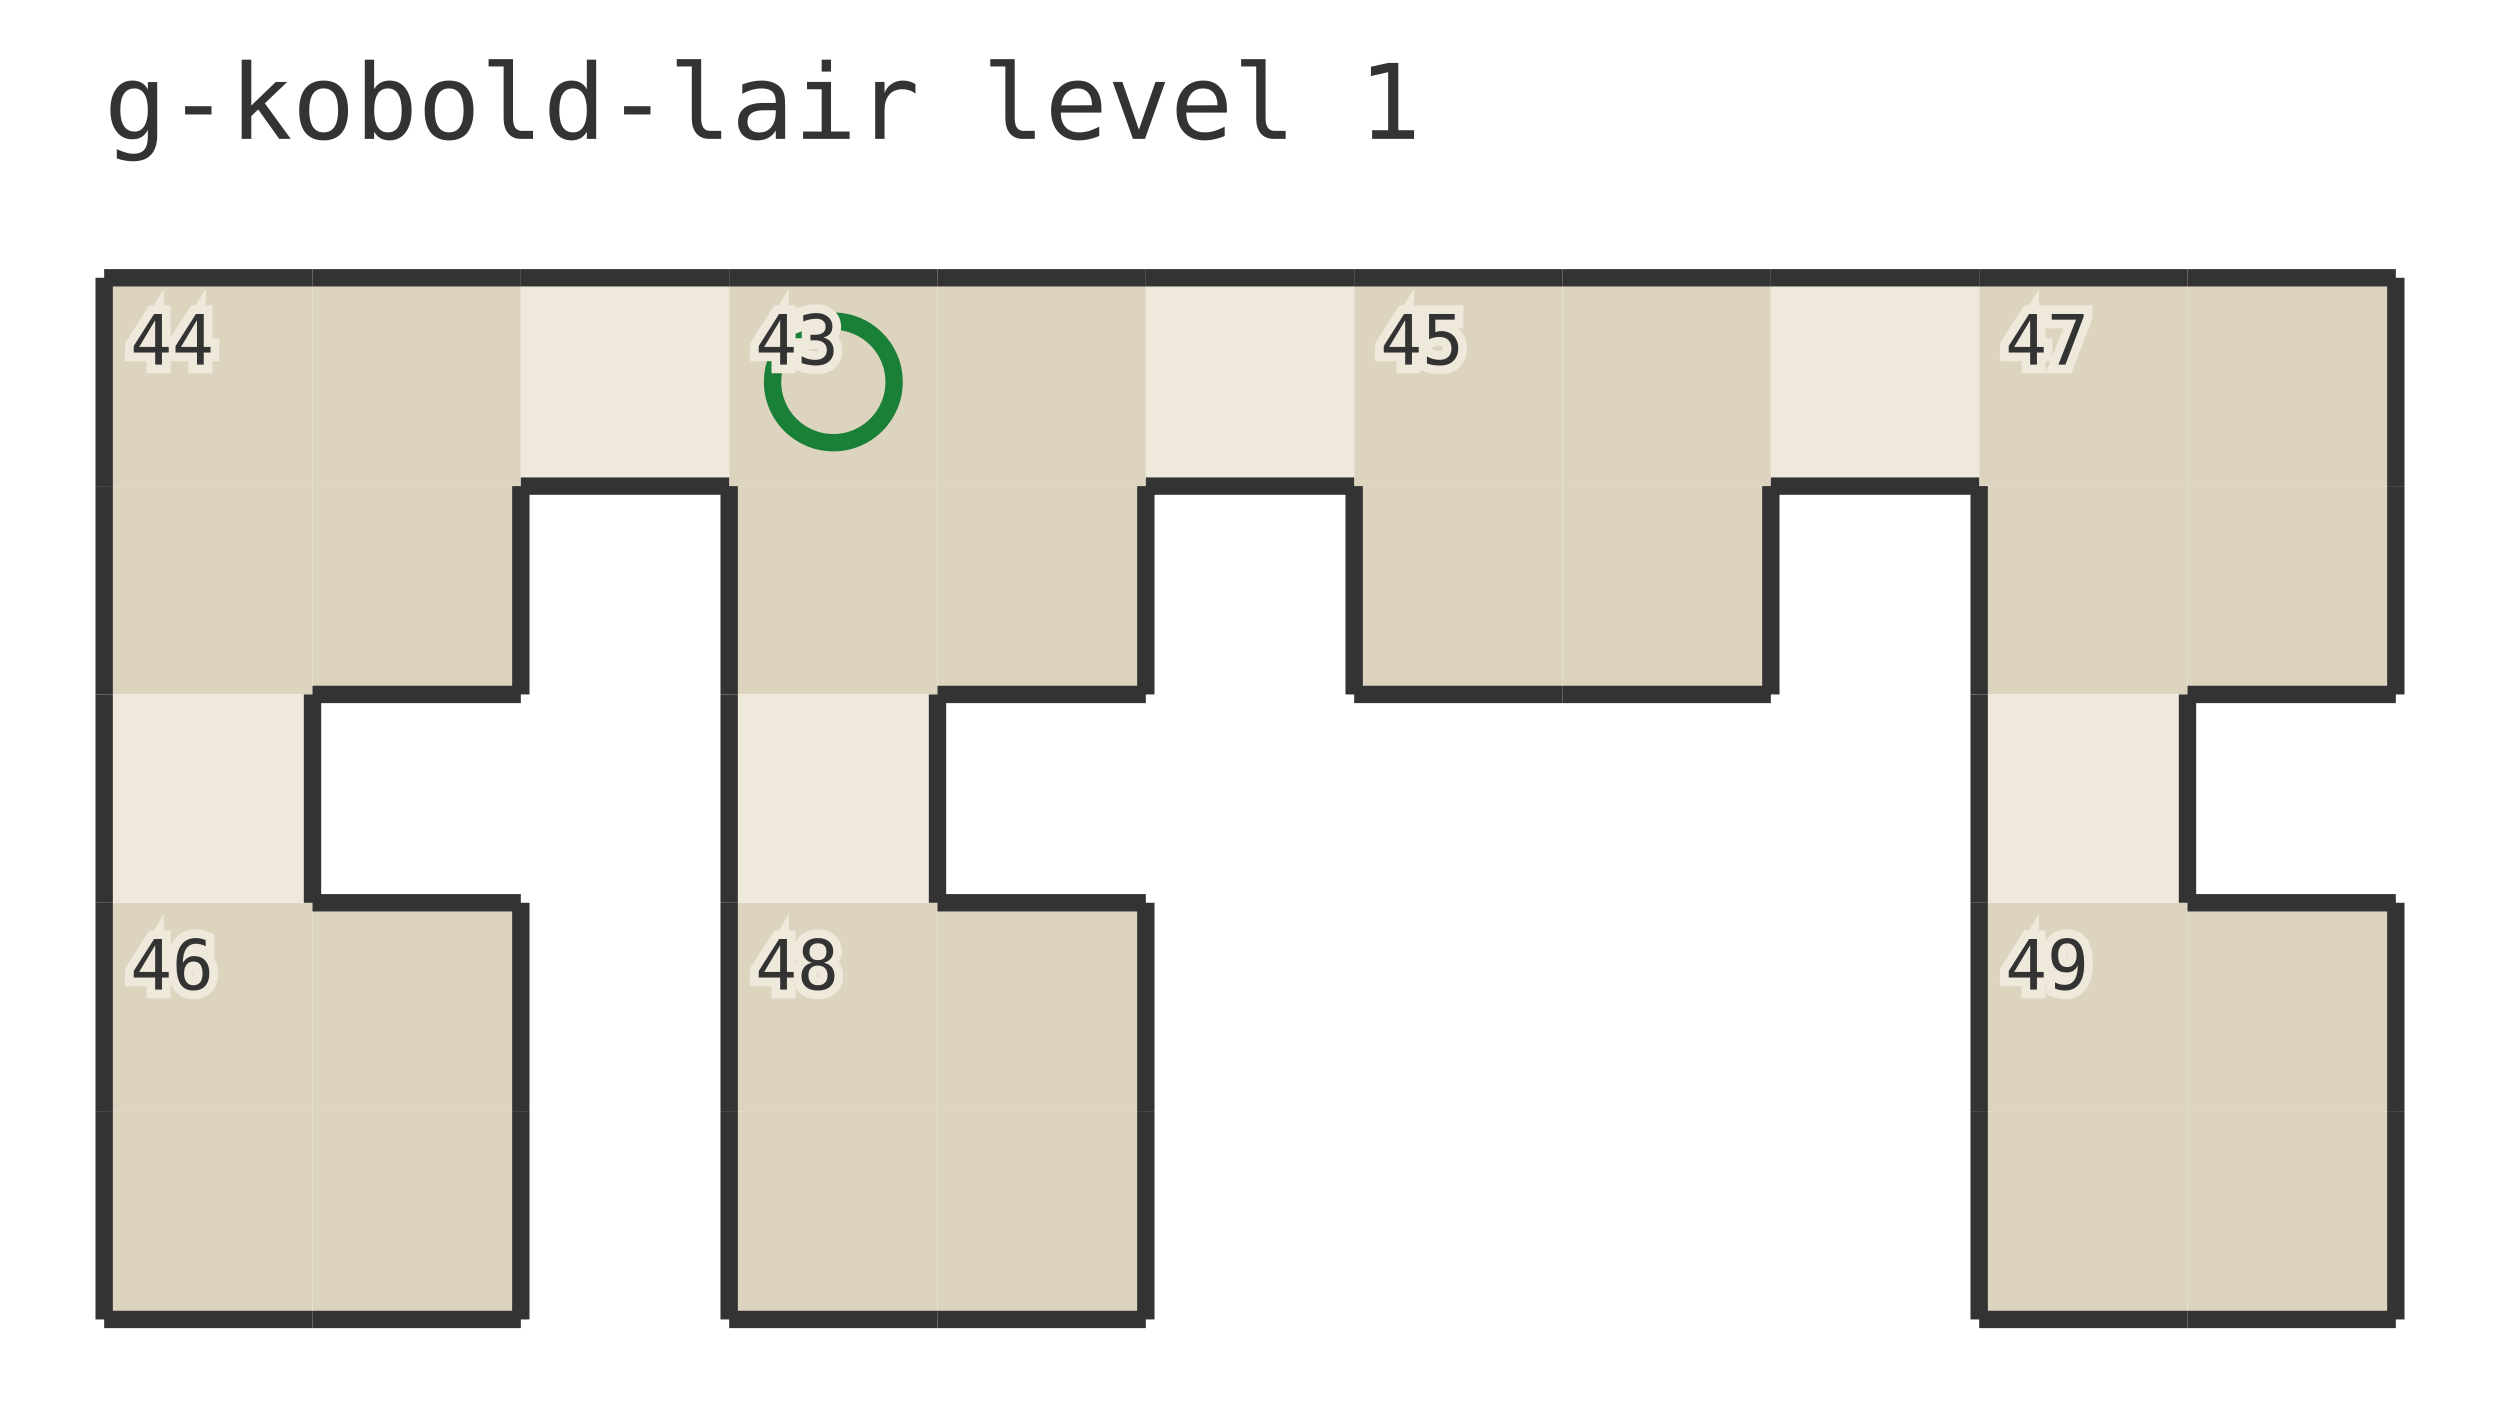
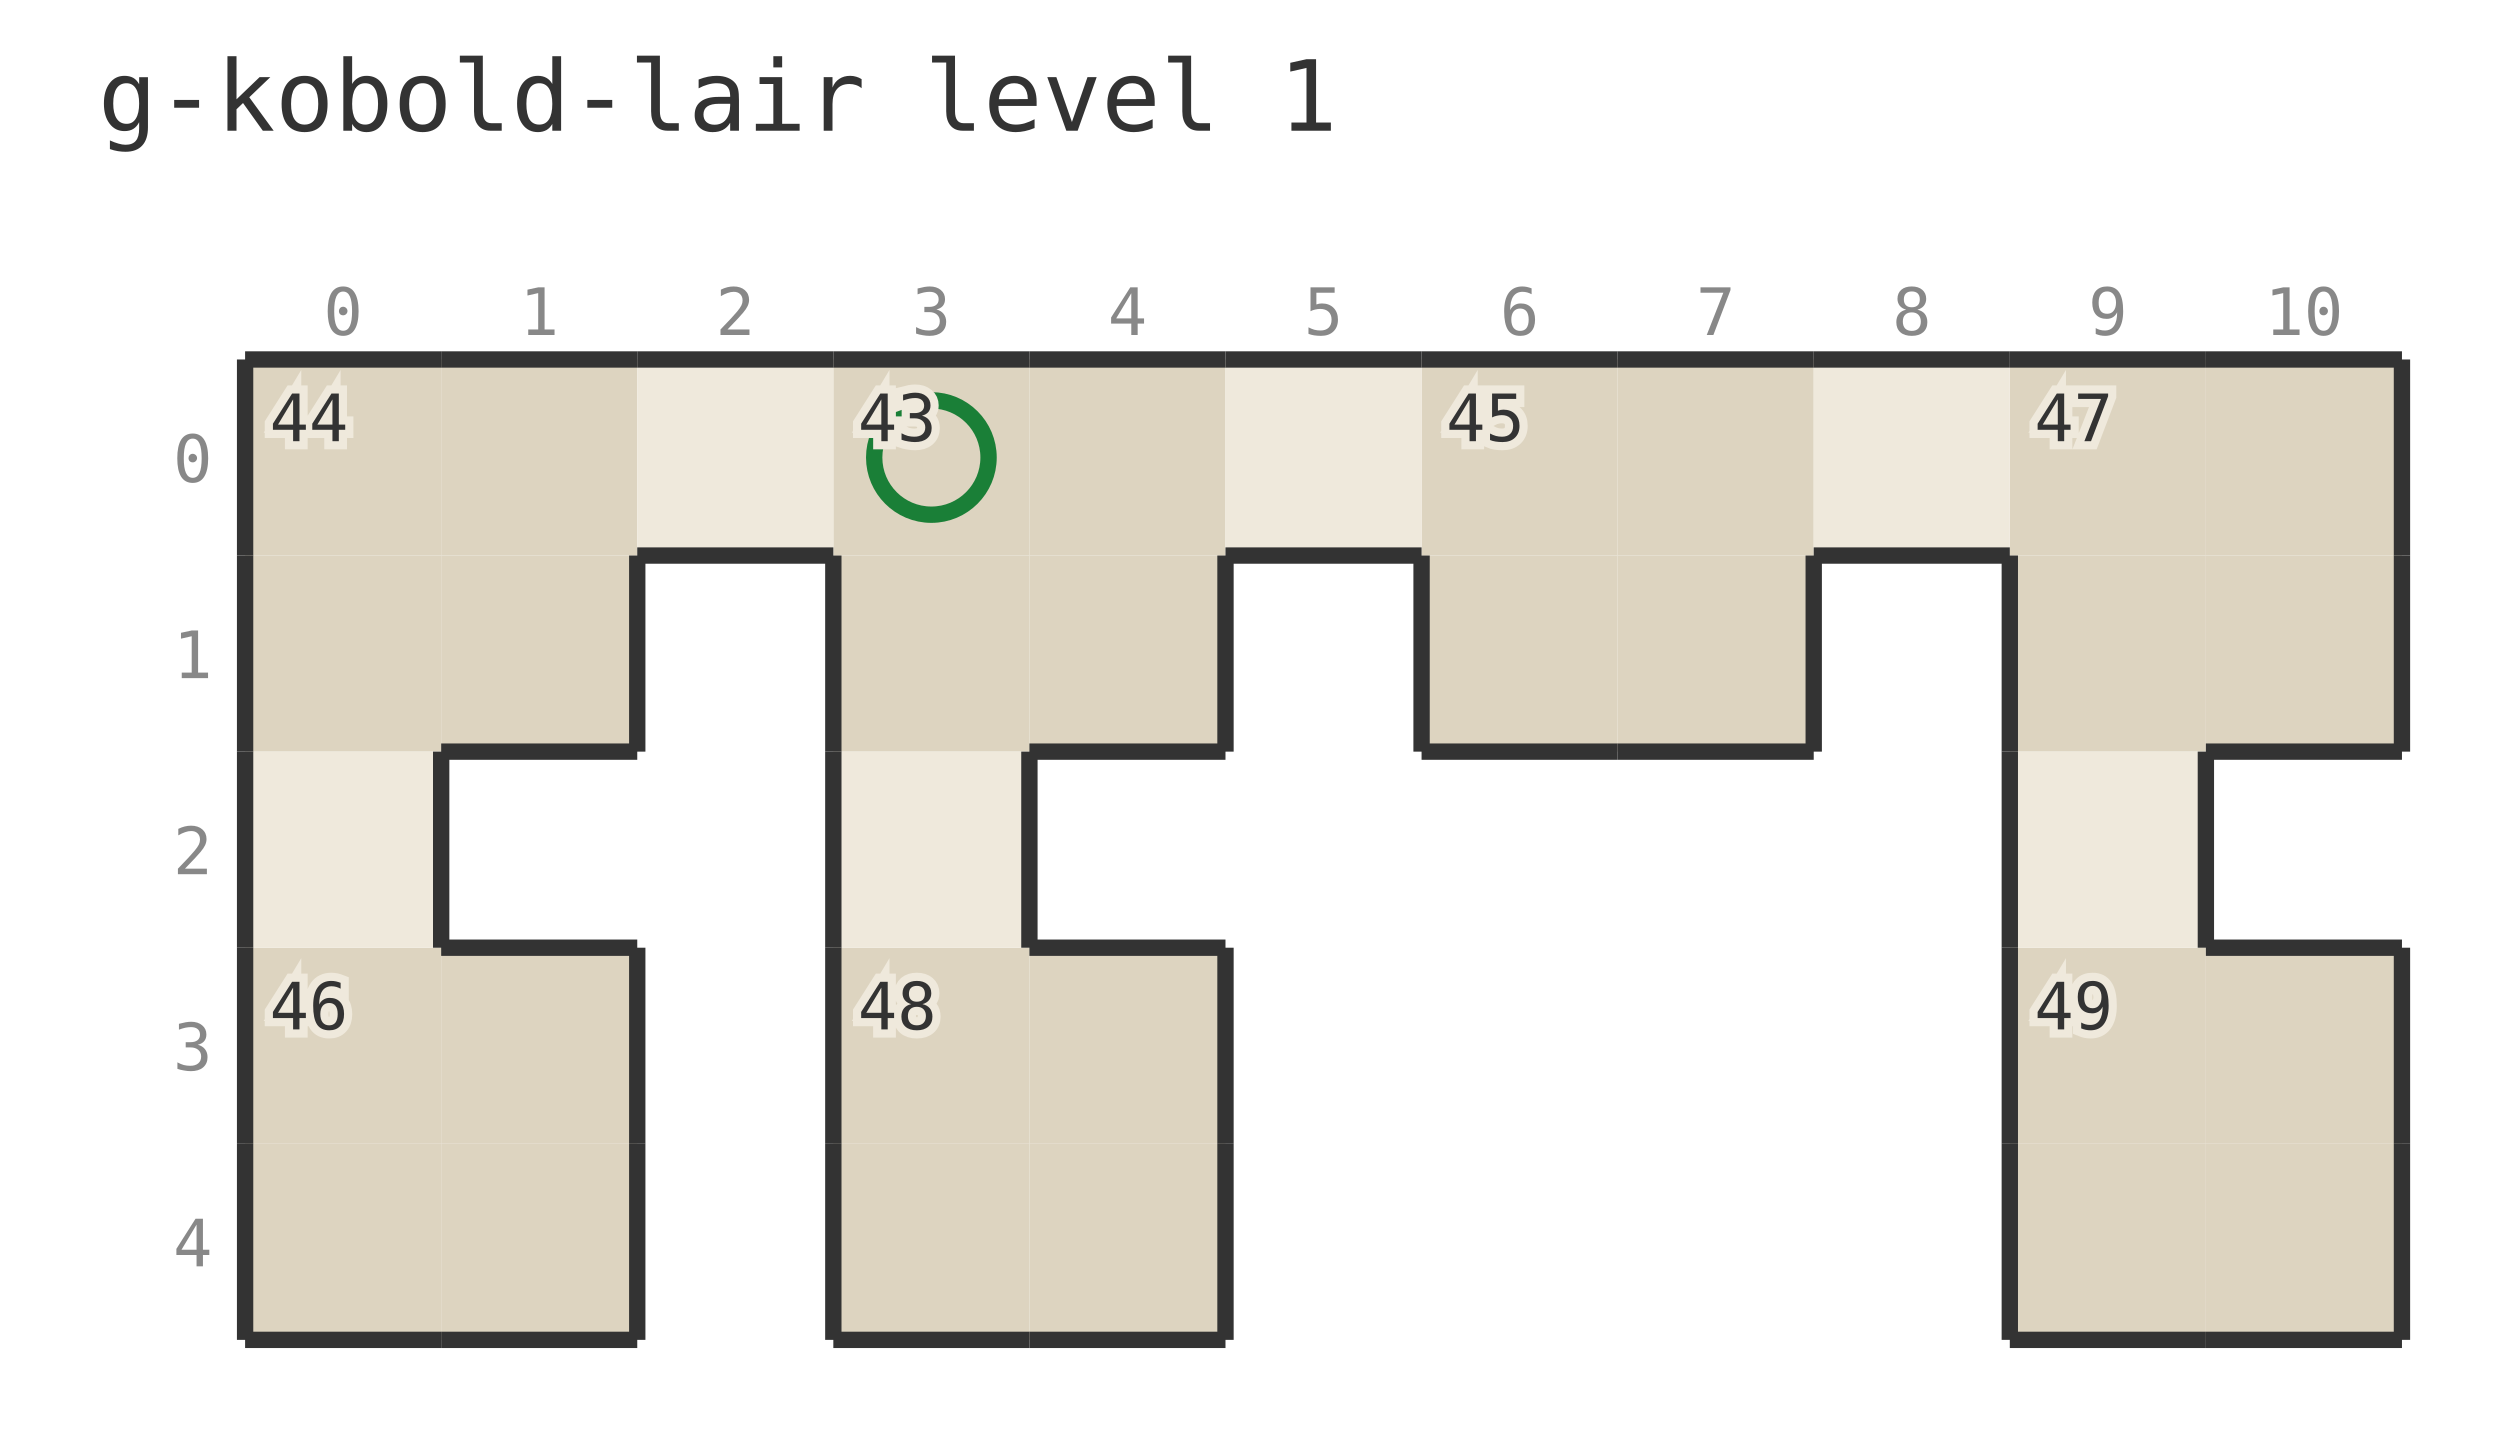
- <svg xmlns="http://www.w3.org/2000/svg" width="288" height="164" viewBox="0 0 288 164">
+ <svg xmlns="http://www.w3.org/2000/svg" width="306" height="176" viewBox="0 0 306 176">
  <text x="12" y="16" font-family="monospace" font-size="12" fill="#333333">g-kobold-lair level 1</text>
-   <rect x="84" y="32" width="24" height="24" fill="#ddd4c0" />
-   <rect x="108" y="32" width="24" height="24" fill="#ddd4c0" />
-   <rect x="84" y="56" width="24" height="24" fill="#ddd4c0" />
-   <rect x="108" y="56" width="24" height="24" fill="#ddd4c0" />
-   <rect x="12" y="32" width="24" height="24" fill="#ddd4c0" />
-   <rect x="36" y="32" width="24" height="24" fill="#ddd4c0" />
-   <rect x="12" y="56" width="24" height="24" fill="#ddd4c0" />
-   <rect x="36" y="56" width="24" height="24" fill="#ddd4c0" />
-   <rect x="156" y="32" width="24" height="24" fill="#ddd4c0" />
-   <rect x="180" y="32" width="24" height="24" fill="#ddd4c0" />
-   <rect x="156" y="56" width="24" height="24" fill="#ddd4c0" />
-   <rect x="180" y="56" width="24" height="24" fill="#ddd4c0" />
-   <rect x="12" y="104" width="24" height="24" fill="#ddd4c0" />
-   <rect x="36" y="104" width="24" height="24" fill="#ddd4c0" />
-   <rect x="12" y="128" width="24" height="24" fill="#ddd4c0" />
-   <rect x="36" y="128" width="24" height="24" fill="#ddd4c0" />
-   <rect x="228" y="32" width="24" height="24" fill="#ddd4c0" />
-   <rect x="252" y="32" width="24" height="24" fill="#ddd4c0" />
-   <rect x="228" y="56" width="24" height="24" fill="#ddd4c0" />
-   <rect x="252" y="56" width="24" height="24" fill="#ddd4c0" />
-   <rect x="84" y="104" width="24" height="24" fill="#ddd4c0" />
-   <rect x="108" y="104" width="24" height="24" fill="#ddd4c0" />
-   <rect x="84" y="128" width="24" height="24" fill="#ddd4c0" />
-   <rect x="108" y="128" width="24" height="24" fill="#ddd4c0" />
-   <rect x="228" y="104" width="24" height="24" fill="#ddd4c0" />
-   <rect x="252" y="104" width="24" height="24" fill="#ddd4c0" />
-   <rect x="228" y="128" width="24" height="24" fill="#ddd4c0" />
-   <rect x="252" y="128" width="24" height="24" fill="#ddd4c0" />
-   <rect x="60" y="32" width="24" height="24" fill="#efe9dc" />
-   <rect x="132" y="32" width="24" height="24" fill="#efe9dc" />
-   <rect x="204" y="32" width="24" height="24" fill="#efe9dc" />
-   <rect x="12" y="80" width="24" height="24" fill="#efe9dc" />
-   <rect x="84" y="80" width="24" height="24" fill="#efe9dc" />
-   <rect x="228" y="80" width="24" height="24" fill="#efe9dc" />
-   <line x1="12" y1="32" x2="12" y2="56" stroke="#333333" stroke-width="2" />
-   <line x1="12" y1="32" x2="36" y2="32" stroke="#333333" stroke-width="2" />
-   <line x1="12" y1="56" x2="12" y2="80" stroke="#333333" stroke-width="2" />
-   <line x1="12" y1="80" x2="12" y2="104" stroke="#333333" stroke-width="2" />
-   <line x1="12" y1="104" x2="12" y2="128" stroke="#333333" stroke-width="2" />
-   <line x1="12" y1="128" x2="12" y2="152" stroke="#333333" stroke-width="2" />
-   <line x1="12" y1="152" x2="36" y2="152" stroke="#333333" stroke-width="2" />
-   <line x1="36" y1="32" x2="60" y2="32" stroke="#333333" stroke-width="2" />
-   <line x1="36" y1="80" x2="36" y2="104" stroke="#333333" stroke-width="2" />
-   <line x1="36" y1="80" x2="60" y2="80" stroke="#333333" stroke-width="2" />
-   <line x1="36" y1="104" x2="60" y2="104" stroke="#333333" stroke-width="2" />
-   <line x1="36" y1="152" x2="60" y2="152" stroke="#333333" stroke-width="2" />
-   <line x1="60" y1="32" x2="84" y2="32" stroke="#333333" stroke-width="2" />
-   <line x1="60" y1="56" x2="60" y2="80" stroke="#333333" stroke-width="2" />
-   <line x1="60" y1="56" x2="84" y2="56" stroke="#333333" stroke-width="2" />
-   <line x1="60" y1="104" x2="60" y2="128" stroke="#333333" stroke-width="2" />
-   <line x1="60" y1="128" x2="60" y2="152" stroke="#333333" stroke-width="2" />
-   <line x1="84" y1="32" x2="108" y2="32" stroke="#333333" stroke-width="2" />
-   <line x1="84" y1="56" x2="84" y2="80" stroke="#333333" stroke-width="2" />
-   <line x1="84" y1="80" x2="84" y2="104" stroke="#333333" stroke-width="2" />
-   <line x1="84" y1="104" x2="84" y2="128" stroke="#333333" stroke-width="2" />
-   <line x1="84" y1="128" x2="84" y2="152" stroke="#333333" stroke-width="2" />
-   <line x1="84" y1="152" x2="108" y2="152" stroke="#333333" stroke-width="2" />
-   <line x1="108" y1="32" x2="132" y2="32" stroke="#333333" stroke-width="2" />
-   <line x1="108" y1="80" x2="108" y2="104" stroke="#333333" stroke-width="2" />
-   <line x1="108" y1="80" x2="132" y2="80" stroke="#333333" stroke-width="2" />
-   <line x1="108" y1="104" x2="132" y2="104" stroke="#333333" stroke-width="2" />
-   <line x1="108" y1="152" x2="132" y2="152" stroke="#333333" stroke-width="2" />
-   <line x1="132" y1="32" x2="156" y2="32" stroke="#333333" stroke-width="2" />
-   <line x1="132" y1="56" x2="132" y2="80" stroke="#333333" stroke-width="2" />
-   <line x1="132" y1="56" x2="156" y2="56" stroke="#333333" stroke-width="2" />
-   <line x1="132" y1="104" x2="132" y2="128" stroke="#333333" stroke-width="2" />
-   <line x1="132" y1="128" x2="132" y2="152" stroke="#333333" stroke-width="2" />
-   <line x1="156" y1="32" x2="180" y2="32" stroke="#333333" stroke-width="2" />
-   <line x1="156" y1="56" x2="156" y2="80" stroke="#333333" stroke-width="2" />
-   <line x1="156" y1="80" x2="180" y2="80" stroke="#333333" stroke-width="2" />
-   <line x1="180" y1="32" x2="204" y2="32" stroke="#333333" stroke-width="2" />
-   <line x1="180" y1="80" x2="204" y2="80" stroke="#333333" stroke-width="2" />
-   <line x1="204" y1="32" x2="228" y2="32" stroke="#333333" stroke-width="2" />
-   <line x1="204" y1="56" x2="204" y2="80" stroke="#333333" stroke-width="2" />
-   <line x1="204" y1="56" x2="228" y2="56" stroke="#333333" stroke-width="2" />
-   <line x1="228" y1="32" x2="252" y2="32" stroke="#333333" stroke-width="2" />
-   <line x1="228" y1="56" x2="228" y2="80" stroke="#333333" stroke-width="2" />
-   <line x1="228" y1="80" x2="228" y2="104" stroke="#333333" stroke-width="2" />
-   <line x1="228" y1="104" x2="228" y2="128" stroke="#333333" stroke-width="2" />
-   <line x1="228" y1="128" x2="228" y2="152" stroke="#333333" stroke-width="2" />
-   <line x1="228" y1="152" x2="252" y2="152" stroke="#333333" stroke-width="2" />
-   <line x1="252" y1="32" x2="276" y2="32" stroke="#333333" stroke-width="2" />
-   <line x1="252" y1="80" x2="252" y2="104" stroke="#333333" stroke-width="2" />
-   <line x1="252" y1="80" x2="276" y2="80" stroke="#333333" stroke-width="2" />
-   <line x1="252" y1="104" x2="276" y2="104" stroke="#333333" stroke-width="2" />
-   <line x1="252" y1="152" x2="276" y2="152" stroke="#333333" stroke-width="2" />
-   <line x1="276" y1="32" x2="276" y2="56" stroke="#333333" stroke-width="2" />
-   <line x1="276" y1="56" x2="276" y2="80" stroke="#333333" stroke-width="2" />
-   <line x1="276" y1="104" x2="276" y2="128" stroke="#333333" stroke-width="2" />
-   <line x1="276" y1="128" x2="276" y2="152" stroke="#333333" stroke-width="2" />
-   <circle cx="96" cy="44" r="7" fill="none" stroke="#1a7f37" stroke-width="2" />
-   <text x="87" y="42" font-family="monospace" font-size="8" paint-order="stroke" stroke="#efe9dc" stroke-width="2" fill="#333333">43</text>
-   <text x="15" y="42" font-family="monospace" font-size="8" paint-order="stroke" stroke="#efe9dc" stroke-width="2" fill="#333333">44</text>
-   <text x="159" y="42" font-family="monospace" font-size="8" paint-order="stroke" stroke="#efe9dc" stroke-width="2" fill="#333333">45</text>
-   <text x="15" y="114" font-family="monospace" font-size="8" paint-order="stroke" stroke="#efe9dc" stroke-width="2" fill="#333333">46</text>
-   <text x="231" y="42" font-family="monospace" font-size="8" paint-order="stroke" stroke="#efe9dc" stroke-width="2" fill="#333333">47</text>
-   <text x="87" y="114" font-family="monospace" font-size="8" paint-order="stroke" stroke="#efe9dc" stroke-width="2" fill="#333333">48</text>
-   <text x="231" y="114" font-family="monospace" font-size="8" paint-order="stroke" stroke="#efe9dc" stroke-width="2" fill="#333333">49</text>
+   <text x="42" y="41" font-family="monospace" font-size="8" text-anchor="middle" fill="#888888">0</text>
+   <text x="66" y="41" font-family="monospace" font-size="8" text-anchor="middle" fill="#888888">1</text>
+   <text x="90" y="41" font-family="monospace" font-size="8" text-anchor="middle" fill="#888888">2</text>
+   <text x="114" y="41" font-family="monospace" font-size="8" text-anchor="middle" fill="#888888">3</text>
+   <text x="138" y="41" font-family="monospace" font-size="8" text-anchor="middle" fill="#888888">4</text>
+   <text x="162" y="41" font-family="monospace" font-size="8" text-anchor="middle" fill="#888888">5</text>
+   <text x="186" y="41" font-family="monospace" font-size="8" text-anchor="middle" fill="#888888">6</text>
+   <text x="210" y="41" font-family="monospace" font-size="8" text-anchor="middle" fill="#888888">7</text>
+   <text x="234" y="41" font-family="monospace" font-size="8" text-anchor="middle" fill="#888888">8</text>
+   <text x="258" y="41" font-family="monospace" font-size="8" text-anchor="middle" fill="#888888">9</text>
+   <text x="282" y="41" font-family="monospace" font-size="8" text-anchor="middle" fill="#888888">10</text>
+   <text x="26" y="59" font-family="monospace" font-size="8" text-anchor="end" fill="#888888">0</text>
+   <text x="26" y="83" font-family="monospace" font-size="8" text-anchor="end" fill="#888888">1</text>
+   <text x="26" y="107" font-family="monospace" font-size="8" text-anchor="end" fill="#888888">2</text>
+   <text x="26" y="131" font-family="monospace" font-size="8" text-anchor="end" fill="#888888">3</text>
+   <text x="26" y="155" font-family="monospace" font-size="8" text-anchor="end" fill="#888888">4</text>
+   <rect x="102" y="44" width="24" height="24" fill="#ddd4c0" />
+   <rect x="126" y="44" width="24" height="24" fill="#ddd4c0" />
+   <rect x="102" y="68" width="24" height="24" fill="#ddd4c0" />
+   <rect x="126" y="68" width="24" height="24" fill="#ddd4c0" />
+   <rect x="30" y="44" width="24" height="24" fill="#ddd4c0" />
+   <rect x="54" y="44" width="24" height="24" fill="#ddd4c0" />
+   <rect x="30" y="68" width="24" height="24" fill="#ddd4c0" />
+   <rect x="54" y="68" width="24" height="24" fill="#ddd4c0" />
+   <rect x="174" y="44" width="24" height="24" fill="#ddd4c0" />
+   <rect x="198" y="44" width="24" height="24" fill="#ddd4c0" />
+   <rect x="174" y="68" width="24" height="24" fill="#ddd4c0" />
+   <rect x="198" y="68" width="24" height="24" fill="#ddd4c0" />
+   <rect x="30" y="116" width="24" height="24" fill="#ddd4c0" />
+   <rect x="54" y="116" width="24" height="24" fill="#ddd4c0" />
+   <rect x="30" y="140" width="24" height="24" fill="#ddd4c0" />
+   <rect x="54" y="140" width="24" height="24" fill="#ddd4c0" />
+   <rect x="246" y="44" width="24" height="24" fill="#ddd4c0" />
+   <rect x="270" y="44" width="24" height="24" fill="#ddd4c0" />
+   <rect x="246" y="68" width="24" height="24" fill="#ddd4c0" />
+   <rect x="270" y="68" width="24" height="24" fill="#ddd4c0" />
+   <rect x="102" y="116" width="24" height="24" fill="#ddd4c0" />
+   <rect x="126" y="116" width="24" height="24" fill="#ddd4c0" />
+   <rect x="102" y="140" width="24" height="24" fill="#ddd4c0" />
+   <rect x="126" y="140" width="24" height="24" fill="#ddd4c0" />
+   <rect x="246" y="116" width="24" height="24" fill="#ddd4c0" />
+   <rect x="270" y="116" width="24" height="24" fill="#ddd4c0" />
+   <rect x="246" y="140" width="24" height="24" fill="#ddd4c0" />
+   <rect x="270" y="140" width="24" height="24" fill="#ddd4c0" />
+   <rect x="78" y="44" width="24" height="24" fill="#efe9dc" />
+   <rect x="150" y="44" width="24" height="24" fill="#efe9dc" />
+   <rect x="222" y="44" width="24" height="24" fill="#efe9dc" />
+   <rect x="30" y="92" width="24" height="24" fill="#efe9dc" />
+   <rect x="102" y="92" width="24" height="24" fill="#efe9dc" />
+   <rect x="246" y="92" width="24" height="24" fill="#efe9dc" />
+   <line x1="30" y1="44" x2="30" y2="68" stroke="#333333" stroke-width="2" />
+   <line x1="30" y1="44" x2="54" y2="44" stroke="#333333" stroke-width="2" />
+   <line x1="30" y1="68" x2="30" y2="92" stroke="#333333" stroke-width="2" />
+   <line x1="30" y1="92" x2="30" y2="116" stroke="#333333" stroke-width="2" />
+   <line x1="30" y1="116" x2="30" y2="140" stroke="#333333" stroke-width="2" />
+   <line x1="30" y1="140" x2="30" y2="164" stroke="#333333" stroke-width="2" />
+   <line x1="30" y1="164" x2="54" y2="164" stroke="#333333" stroke-width="2" />
+   <line x1="54" y1="44" x2="78" y2="44" stroke="#333333" stroke-width="2" />
+   <line x1="54" y1="92" x2="54" y2="116" stroke="#333333" stroke-width="2" />
+   <line x1="54" y1="92" x2="78" y2="92" stroke="#333333" stroke-width="2" />
+   <line x1="54" y1="116" x2="78" y2="116" stroke="#333333" stroke-width="2" />
+   <line x1="54" y1="164" x2="78" y2="164" stroke="#333333" stroke-width="2" />
+   <line x1="78" y1="44" x2="102" y2="44" stroke="#333333" stroke-width="2" />
+   <line x1="78" y1="68" x2="78" y2="92" stroke="#333333" stroke-width="2" />
+   <line x1="78" y1="68" x2="102" y2="68" stroke="#333333" stroke-width="2" />
+   <line x1="78" y1="116" x2="78" y2="140" stroke="#333333" stroke-width="2" />
+   <line x1="78" y1="140" x2="78" y2="164" stroke="#333333" stroke-width="2" />
+   <line x1="102" y1="44" x2="126" y2="44" stroke="#333333" stroke-width="2" />
+   <line x1="102" y1="68" x2="102" y2="92" stroke="#333333" stroke-width="2" />
+   <line x1="102" y1="92" x2="102" y2="116" stroke="#333333" stroke-width="2" />
+   <line x1="102" y1="116" x2="102" y2="140" stroke="#333333" stroke-width="2" />
+   <line x1="102" y1="140" x2="102" y2="164" stroke="#333333" stroke-width="2" />
+   <line x1="102" y1="164" x2="126" y2="164" stroke="#333333" stroke-width="2" />
+   <line x1="126" y1="44" x2="150" y2="44" stroke="#333333" stroke-width="2" />
+   <line x1="126" y1="92" x2="126" y2="116" stroke="#333333" stroke-width="2" />
+   <line x1="126" y1="92" x2="150" y2="92" stroke="#333333" stroke-width="2" />
+   <line x1="126" y1="116" x2="150" y2="116" stroke="#333333" stroke-width="2" />
+   <line x1="126" y1="164" x2="150" y2="164" stroke="#333333" stroke-width="2" />
+   <line x1="150" y1="44" x2="174" y2="44" stroke="#333333" stroke-width="2" />
+   <line x1="150" y1="68" x2="150" y2="92" stroke="#333333" stroke-width="2" />
+   <line x1="150" y1="68" x2="174" y2="68" stroke="#333333" stroke-width="2" />
+   <line x1="150" y1="116" x2="150" y2="140" stroke="#333333" stroke-width="2" />
+   <line x1="150" y1="140" x2="150" y2="164" stroke="#333333" stroke-width="2" />
+   <line x1="174" y1="44" x2="198" y2="44" stroke="#333333" stroke-width="2" />
+   <line x1="174" y1="68" x2="174" y2="92" stroke="#333333" stroke-width="2" />
+   <line x1="174" y1="92" x2="198" y2="92" stroke="#333333" stroke-width="2" />
+   <line x1="198" y1="44" x2="222" y2="44" stroke="#333333" stroke-width="2" />
+   <line x1="198" y1="92" x2="222" y2="92" stroke="#333333" stroke-width="2" />
+   <line x1="222" y1="44" x2="246" y2="44" stroke="#333333" stroke-width="2" />
+   <line x1="222" y1="68" x2="222" y2="92" stroke="#333333" stroke-width="2" />
+   <line x1="222" y1="68" x2="246" y2="68" stroke="#333333" stroke-width="2" />
+   <line x1="246" y1="44" x2="270" y2="44" stroke="#333333" stroke-width="2" />
+   <line x1="246" y1="68" x2="246" y2="92" stroke="#333333" stroke-width="2" />
+   <line x1="246" y1="92" x2="246" y2="116" stroke="#333333" stroke-width="2" />
+   <line x1="246" y1="116" x2="246" y2="140" stroke="#333333" stroke-width="2" />
+   <line x1="246" y1="140" x2="246" y2="164" stroke="#333333" stroke-width="2" />
+   <line x1="246" y1="164" x2="270" y2="164" stroke="#333333" stroke-width="2" />
+   <line x1="270" y1="44" x2="294" y2="44" stroke="#333333" stroke-width="2" />
+   <line x1="270" y1="92" x2="270" y2="116" stroke="#333333" stroke-width="2" />
+   <line x1="270" y1="92" x2="294" y2="92" stroke="#333333" stroke-width="2" />
+   <line x1="270" y1="116" x2="294" y2="116" stroke="#333333" stroke-width="2" />
+   <line x1="270" y1="164" x2="294" y2="164" stroke="#333333" stroke-width="2" />
+   <line x1="294" y1="44" x2="294" y2="68" stroke="#333333" stroke-width="2" />
+   <line x1="294" y1="68" x2="294" y2="92" stroke="#333333" stroke-width="2" />
+   <line x1="294" y1="116" x2="294" y2="140" stroke="#333333" stroke-width="2" />
+   <line x1="294" y1="140" x2="294" y2="164" stroke="#333333" stroke-width="2" />
+   <circle cx="114" cy="56" r="7" fill="none" stroke="#1a7f37" stroke-width="2" />
+   <text x="105" y="54" font-family="monospace" font-size="8" paint-order="stroke" stroke="#efe9dc" stroke-width="2" fill="#333333">43</text>
+   <text x="33" y="54" font-family="monospace" font-size="8" paint-order="stroke" stroke="#efe9dc" stroke-width="2" fill="#333333">44</text>
+   <text x="177" y="54" font-family="monospace" font-size="8" paint-order="stroke" stroke="#efe9dc" stroke-width="2" fill="#333333">45</text>
+   <text x="33" y="126" font-family="monospace" font-size="8" paint-order="stroke" stroke="#efe9dc" stroke-width="2" fill="#333333">46</text>
+   <text x="249" y="54" font-family="monospace" font-size="8" paint-order="stroke" stroke="#efe9dc" stroke-width="2" fill="#333333">47</text>
+   <text x="105" y="126" font-family="monospace" font-size="8" paint-order="stroke" stroke="#efe9dc" stroke-width="2" fill="#333333">48</text>
+   <text x="249" y="126" font-family="monospace" font-size="8" paint-order="stroke" stroke="#efe9dc" stroke-width="2" fill="#333333">49</text>
</svg>
